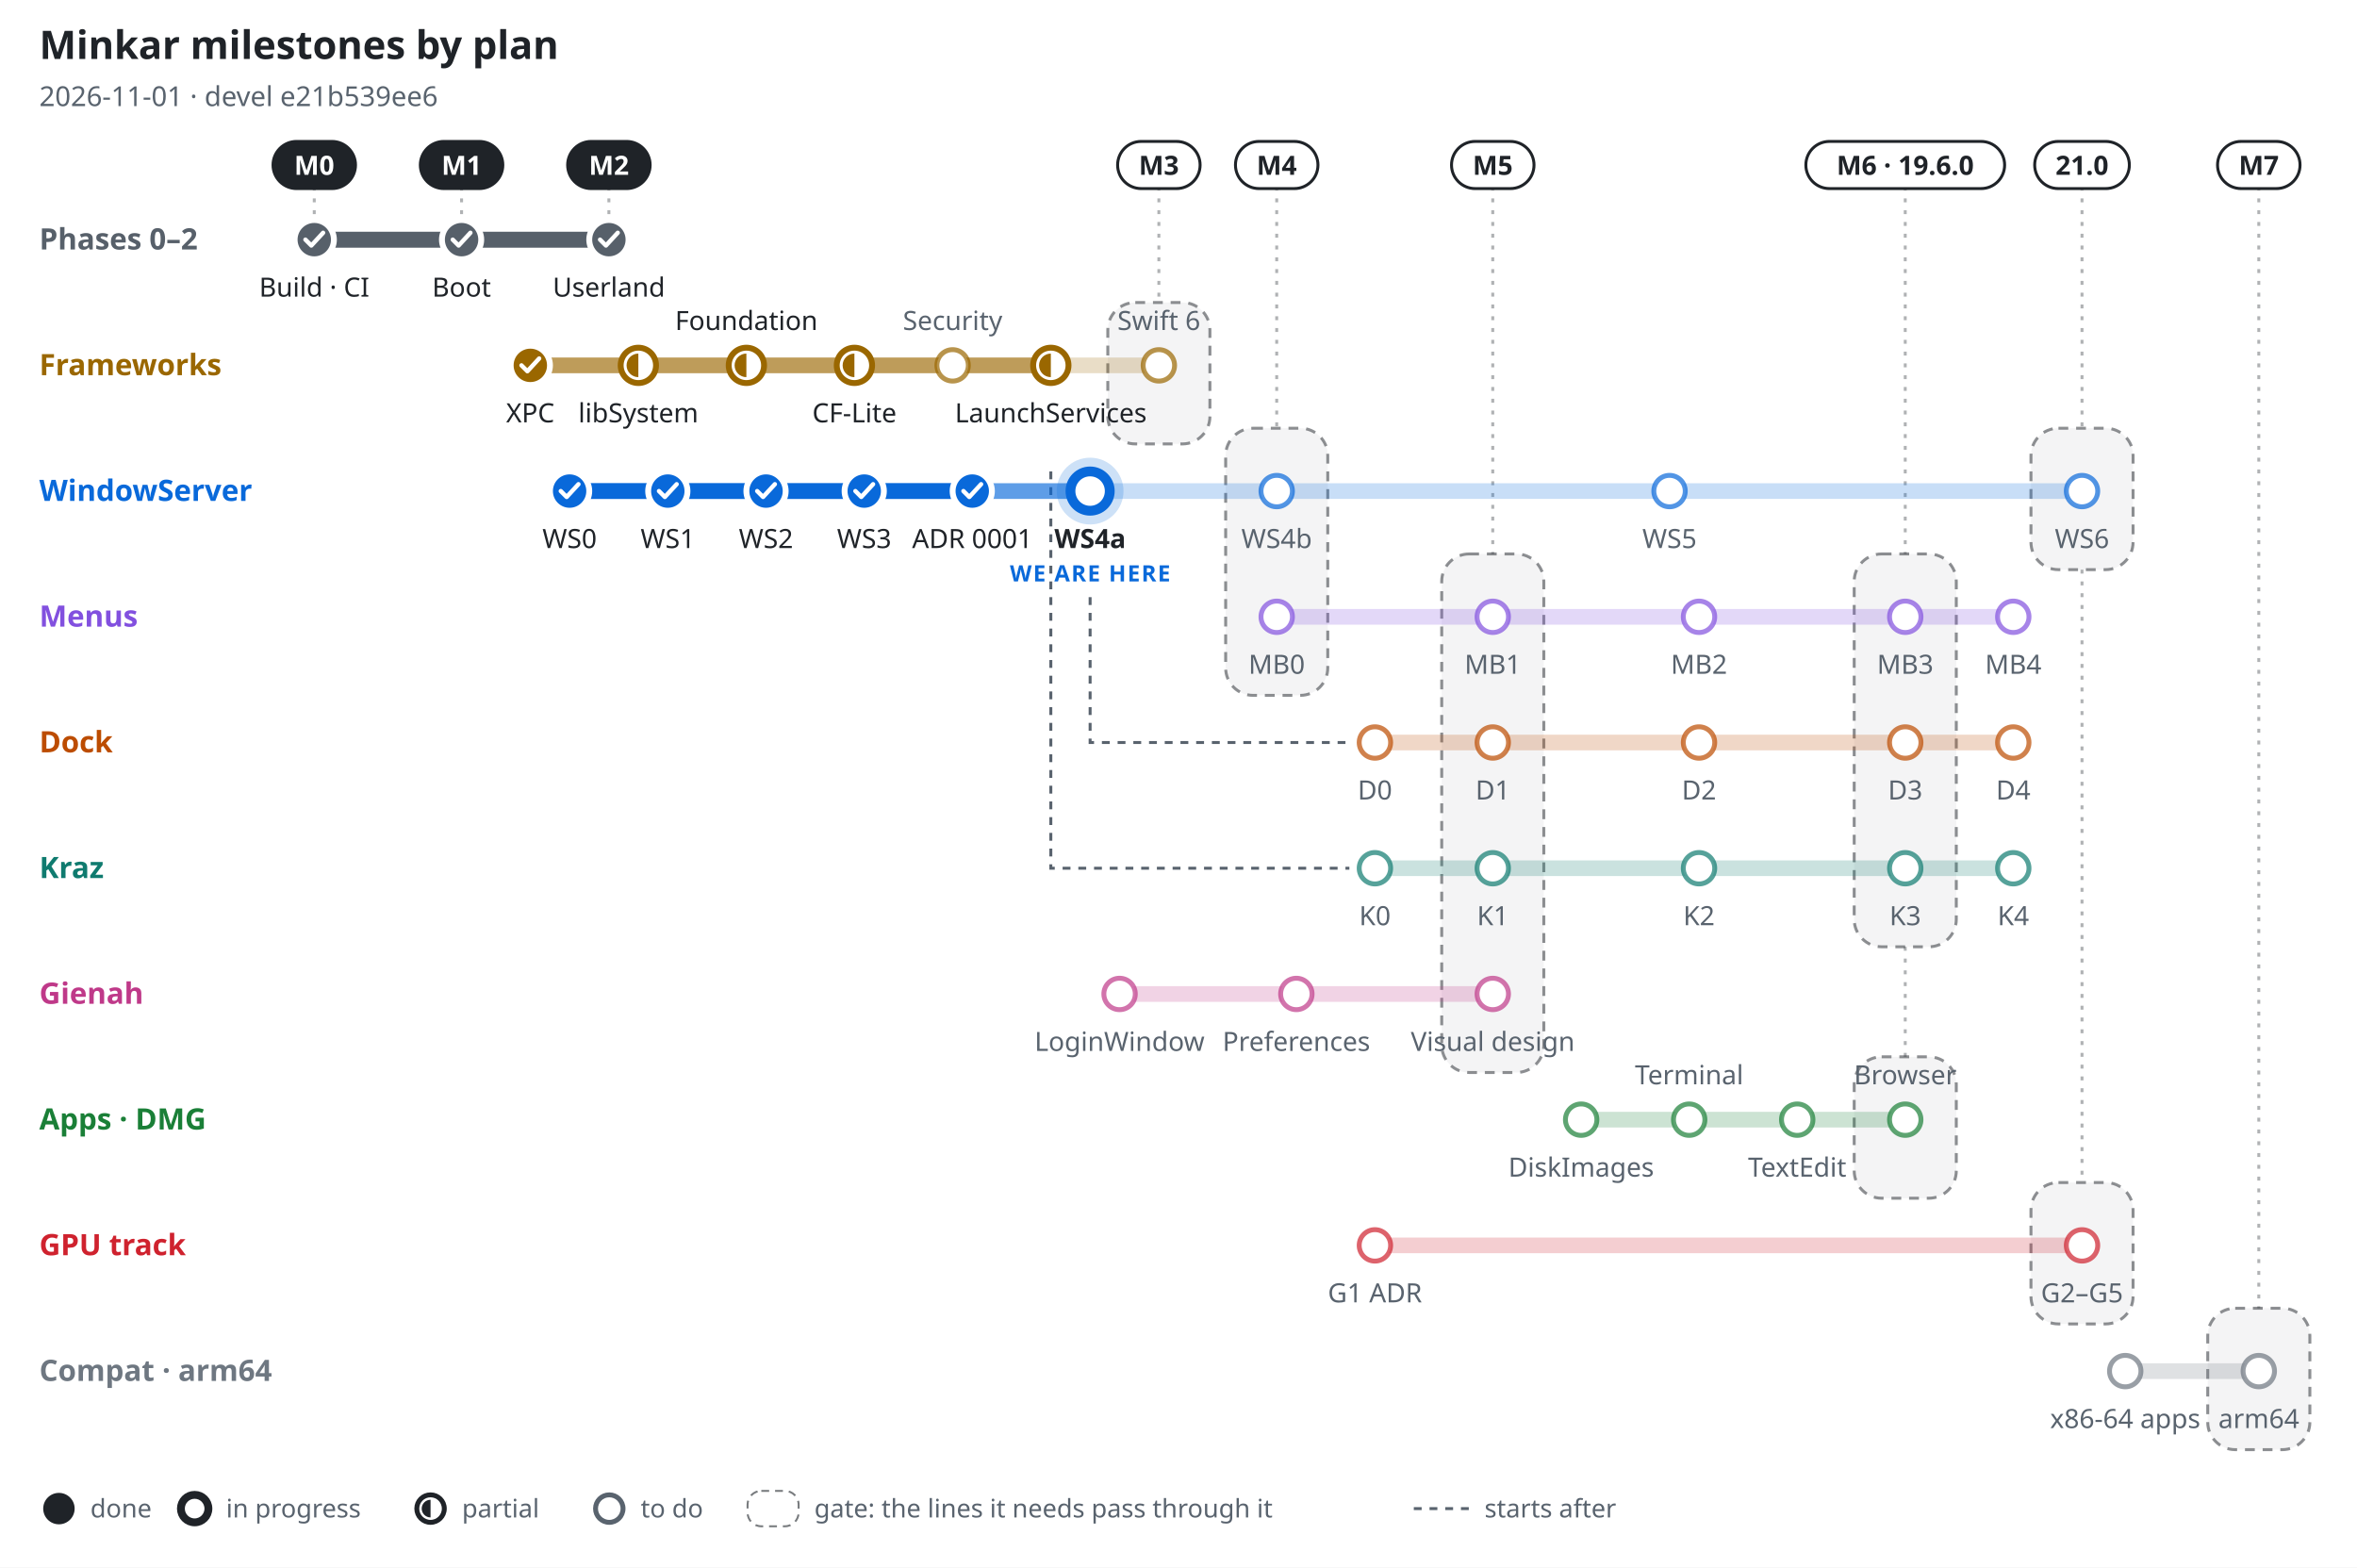
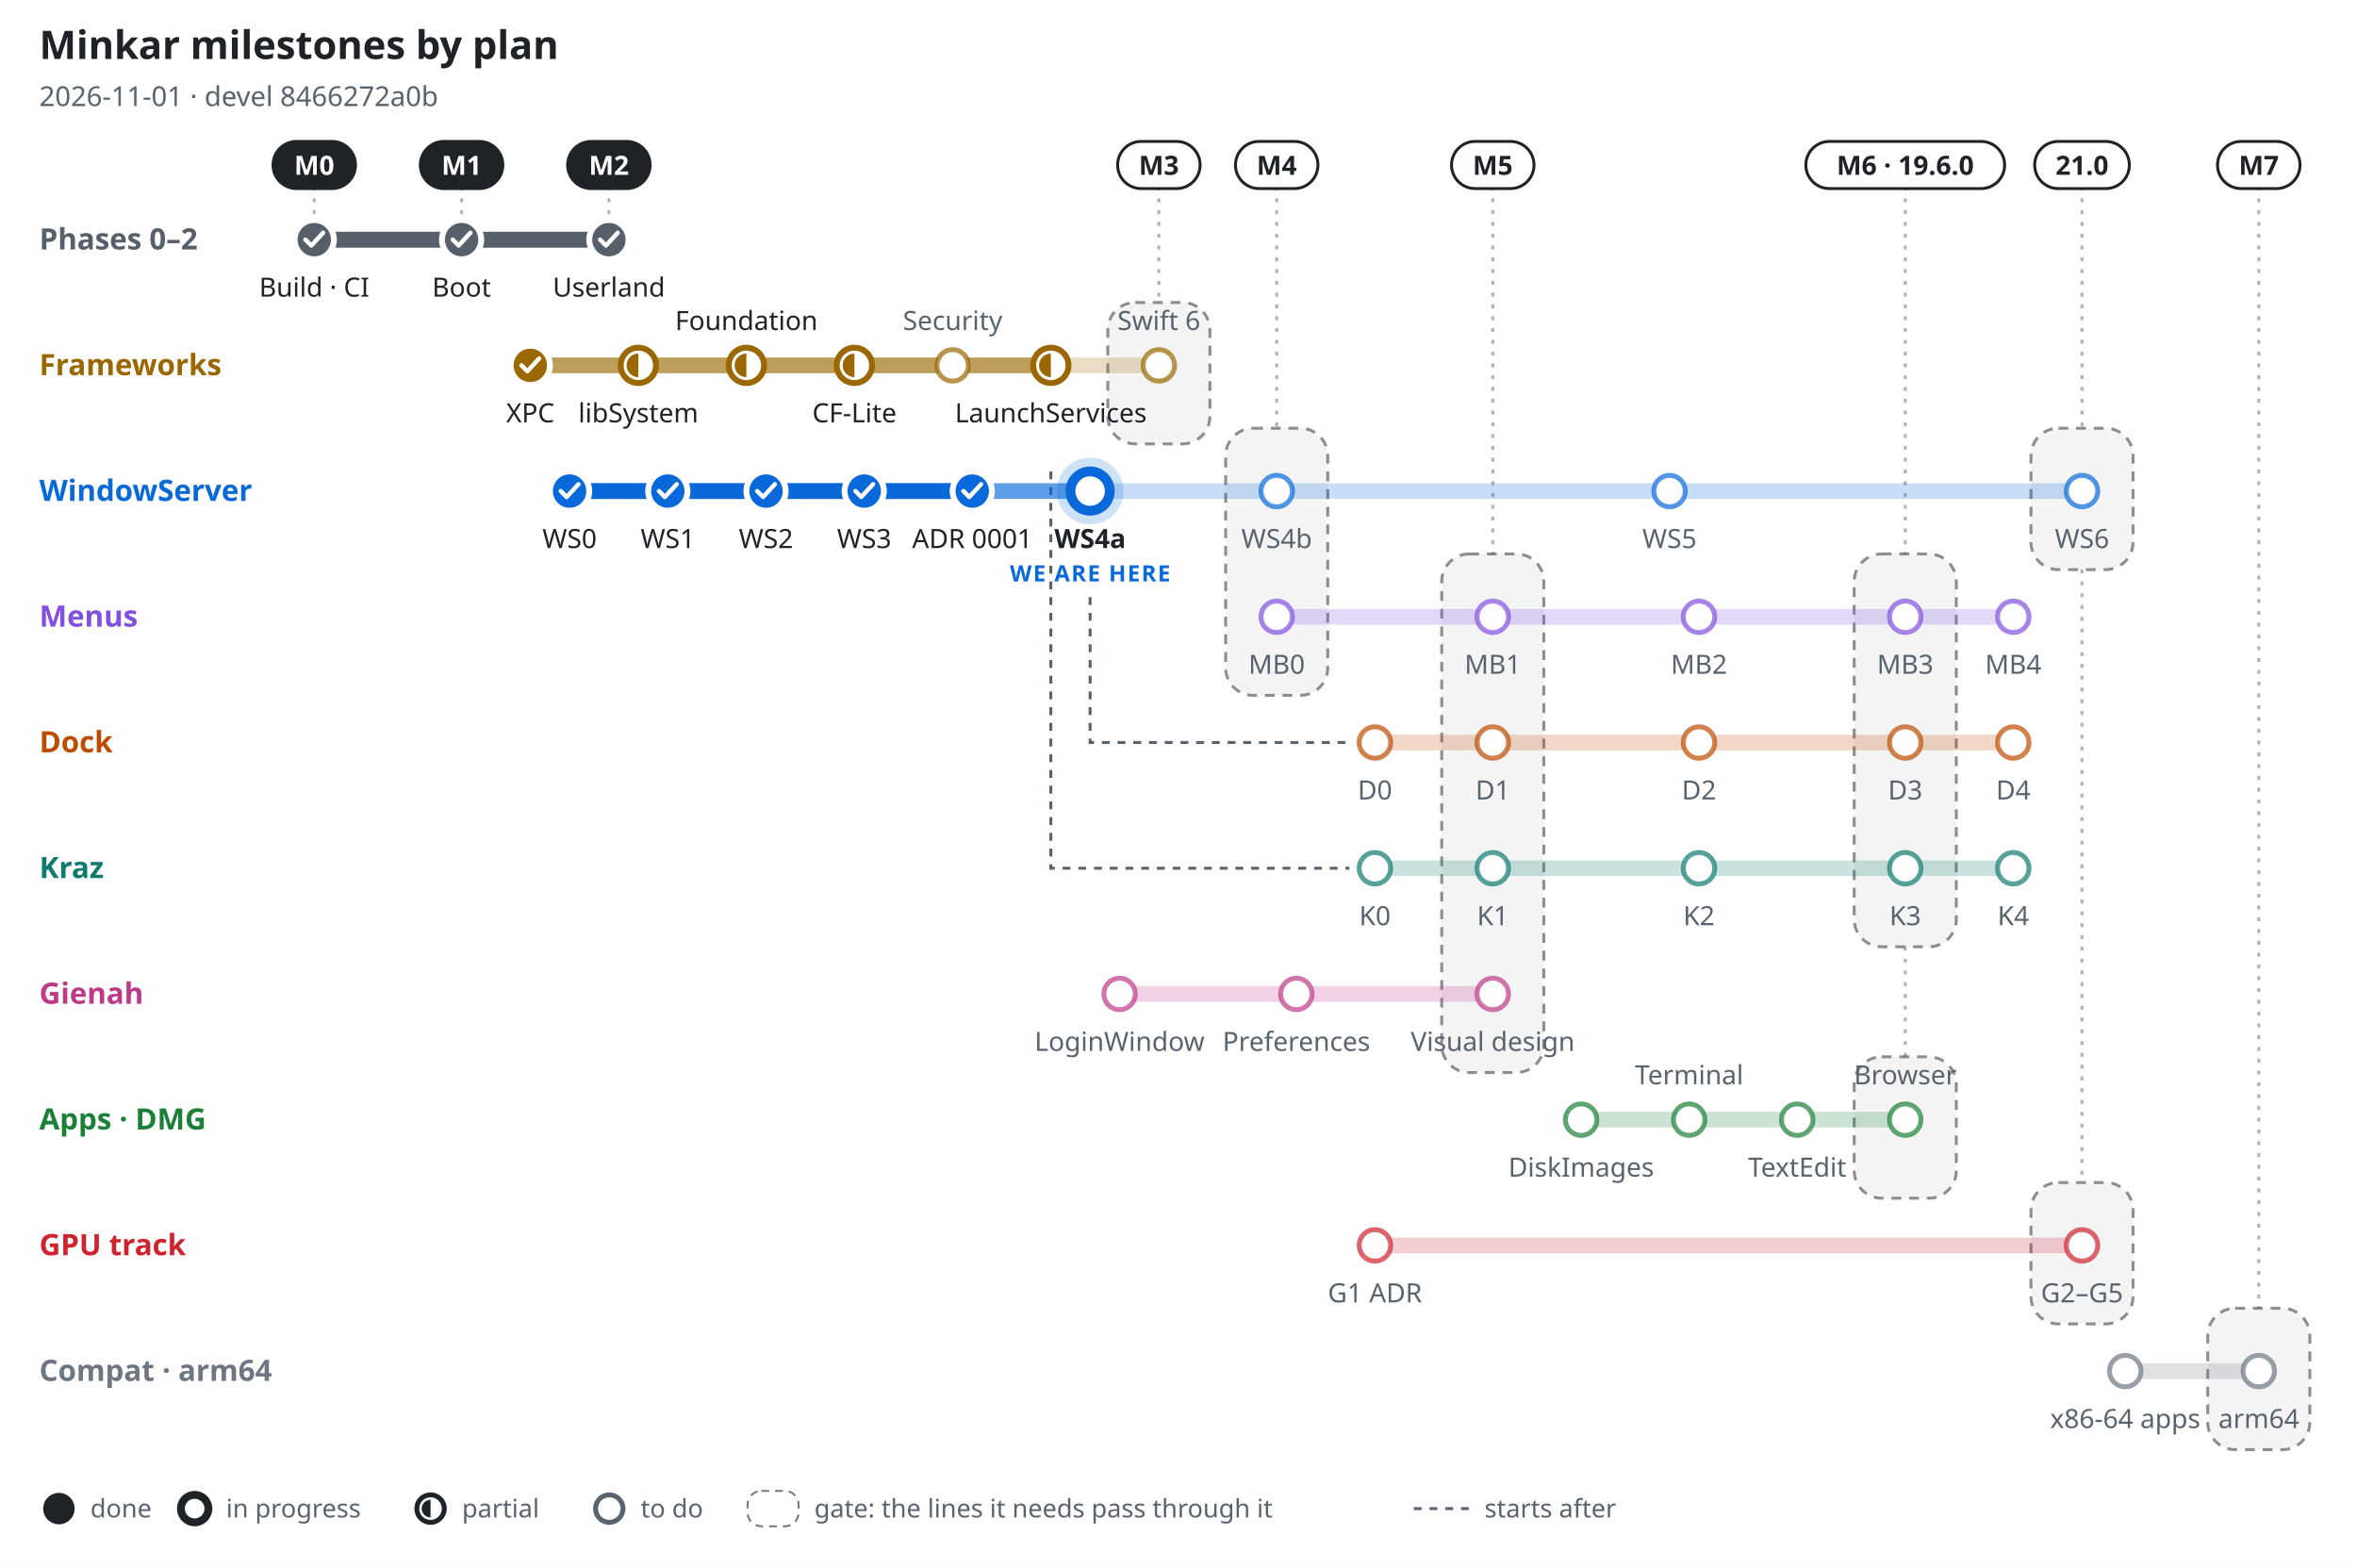
<svg xmlns="http://www.w3.org/2000/svg" width="1200" height="798" viewBox="0 0 1200 798" font-family="-apple-system, BlinkMacSystemFont, 'Segoe UI', 'Noto Sans', Helvetica, Arial, sans-serif" role="img" aria-label="Minkar milestones by plan, 2026-11-01">
  <rect width="1200" height="798" fill="#ffffff" />
  <text x="20" y="30" font-size="20" font-weight="700" fill="#1f2328" text-anchor="start">Minkar milestones by plan</text>
-   <text x="20" y="54" font-size="14" font-weight="400" fill="#59636e" text-anchor="start">2026-11-01 · devel e21b539ee6</text>
+   <text x="20" y="54" font-size="14" font-weight="400" fill="#59636e" text-anchor="start">2026-11-01 · devel 8466272a0b</text>
  <line x1="160" y1="95" x2="160" y2="110" stroke="#1f2328" stroke-opacity=".35" stroke-width="1.5" stroke-dasharray="2 4" />
  <rect x="139" y="72" width="42" height="24" rx="12" fill="#1f2328" stroke="#1f2328" stroke-width="1.5" />
  <text x="160" y="89" font-size="13.5" font-weight="700" fill="#ffffff" text-anchor="middle">M0</text>
  <line x1="235" y1="95" x2="235" y2="110" stroke="#1f2328" stroke-opacity=".35" stroke-width="1.5" stroke-dasharray="2 4" />
  <rect x="214" y="72" width="42" height="24" rx="12" fill="#1f2328" stroke="#1f2328" stroke-width="1.5" />
  <text x="235" y="89" font-size="13.5" font-weight="700" fill="#ffffff" text-anchor="middle">M1</text>
  <line x1="310" y1="95" x2="310" y2="110" stroke="#1f2328" stroke-opacity=".35" stroke-width="1.5" stroke-dasharray="2 4" />
  <rect x="289" y="72" width="42" height="24" rx="12" fill="#1f2328" stroke="#1f2328" stroke-width="1.5" />
  <text x="310" y="89" font-size="13.5" font-weight="700" fill="#ffffff" text-anchor="middle">M2</text>
  <line x1="590" y1="95" x2="590" y2="154" stroke="#1f2328" stroke-opacity=".35" stroke-width="1.5" stroke-dasharray="2 4" />
  <rect x="564" y="154" width="52" height="72" rx="14" fill="#1f2328" fill-opacity=".05" stroke="#1f2328" stroke-opacity=".5" stroke-width="1.5" stroke-dasharray="5 4" />
  <rect x="569" y="72" width="42" height="24" rx="12" fill="#ffffff" stroke="#1f2328" stroke-width="1.5" />
  <text x="590" y="89" font-size="13.5" font-weight="700" fill="#1f2328" text-anchor="middle">M3</text>
  <line x1="650" y1="95" x2="650" y2="218" stroke="#1f2328" stroke-opacity=".35" stroke-width="1.5" stroke-dasharray="2 4" />
  <rect x="624" y="218" width="52" height="136" rx="14" fill="#1f2328" fill-opacity=".05" stroke="#1f2328" stroke-opacity=".5" stroke-width="1.5" stroke-dasharray="5 4" />
  <rect x="629" y="72" width="42" height="24" rx="12" fill="#ffffff" stroke="#1f2328" stroke-width="1.5" />
  <text x="650" y="89" font-size="13.5" font-weight="700" fill="#1f2328" text-anchor="middle">M4</text>
  <line x1="760" y1="95" x2="760" y2="282" stroke="#1f2328" stroke-opacity=".35" stroke-width="1.5" stroke-dasharray="2 4" />
  <rect x="734" y="282" width="52" height="264" rx="14" fill="#1f2328" fill-opacity=".05" stroke="#1f2328" stroke-opacity=".5" stroke-width="1.5" stroke-dasharray="5 4" />
  <rect x="739" y="72" width="42" height="24" rx="12" fill="#ffffff" stroke="#1f2328" stroke-width="1.5" />
  <text x="760" y="89" font-size="13.5" font-weight="700" fill="#1f2328" text-anchor="middle">M5</text>
  <line x1="970" y1="95" x2="970" y2="282" stroke="#1f2328" stroke-opacity=".35" stroke-width="1.5" stroke-dasharray="2 4" />
  <rect x="944" y="282" width="52" height="200" rx="14" fill="#1f2328" fill-opacity=".05" stroke="#1f2328" stroke-opacity=".5" stroke-width="1.5" stroke-dasharray="5 4" />
  <line x1="970" y1="482" x2="970" y2="538" stroke="#1f2328" stroke-opacity=".35" stroke-width="1.5" stroke-dasharray="2 4" />
  <rect x="944" y="538" width="52" height="72" rx="14" fill="#1f2328" fill-opacity=".05" stroke="#1f2328" stroke-opacity=".5" stroke-width="1.5" stroke-dasharray="5 4" />
  <rect x="919.4" y="72" width="101.2" height="24" rx="12" fill="#ffffff" stroke="#1f2328" stroke-width="1.5" />
  <text x="970" y="89" font-size="13.5" font-weight="700" fill="#1f2328" text-anchor="middle">M6 · 19.6.0</text>
  <line x1="1060" y1="95" x2="1060" y2="218" stroke="#1f2328" stroke-opacity=".35" stroke-width="1.5" stroke-dasharray="2 4" />
  <rect x="1034" y="218" width="52" height="72" rx="14" fill="#1f2328" fill-opacity=".05" stroke="#1f2328" stroke-opacity=".5" stroke-width="1.5" stroke-dasharray="5 4" />
  <line x1="1060" y1="290" x2="1060" y2="602" stroke="#1f2328" stroke-opacity=".35" stroke-width="1.5" stroke-dasharray="2 4" />
  <rect x="1034" y="602" width="52" height="72" rx="14" fill="#1f2328" fill-opacity=".05" stroke="#1f2328" stroke-opacity=".5" stroke-width="1.5" stroke-dasharray="5 4" />
  <rect x="1035.9" y="72" width="48.2" height="24" rx="12" fill="#ffffff" stroke="#1f2328" stroke-width="1.5" />
  <text x="1060" y="89" font-size="13.5" font-weight="700" fill="#1f2328" text-anchor="middle">21.0</text>
  <line x1="1150" y1="95" x2="1150" y2="666" stroke="#1f2328" stroke-opacity=".35" stroke-width="1.5" stroke-dasharray="2 4" />
  <rect x="1124" y="666" width="52" height="72" rx="14" fill="#1f2328" fill-opacity=".05" stroke="#1f2328" stroke-opacity=".5" stroke-width="1.5" stroke-dasharray="5 4" />
  <rect x="1129" y="72" width="42" height="24" rx="12" fill="#ffffff" stroke="#1f2328" stroke-width="1.5" />
  <text x="1150" y="89" font-size="13.5" font-weight="700" fill="#1f2328" text-anchor="middle">M7</text>
  <path d="M555 304 V378 H687" fill="none" stroke="#59636e" stroke-width="1.5" stroke-dasharray="4 4" />
  <path d="M535 240 V442 H687" fill="none" stroke="#59636e" stroke-width="1.5" stroke-dasharray="4 4" />
  <text x="20" y="127" font-size="15" font-weight="700" fill="#57606a" text-anchor="start">Phases 0–2</text>
  <line x1="160" y1="122" x2="310" y2="122" stroke="#57606a" stroke-opacity=".22" stroke-width="8" stroke-linecap="round" />
  <line x1="160" y1="122" x2="310" y2="122" stroke="#57606a" stroke-opacity=".55" stroke-width="8" stroke-linecap="round" />
  <line x1="160" y1="122" x2="310" y2="122" stroke="#57606a" stroke-opacity="1" stroke-width="8" stroke-linecap="round" />
  <circle cx="160" cy="122" r="10" fill="#57606a" stroke="#ffffff" stroke-width="3" />
  <path d="M155.5 122 l3 3 l6 -6.5" fill="none" stroke="#ffffff" stroke-width="2.2" stroke-linecap="round" stroke-linejoin="round" />
  <text x="160" y="151" font-size="13.5" font-weight="500" fill="#1f2328" text-anchor="middle">Build · CI</text>
  <circle cx="235" cy="122" r="10" fill="#57606a" stroke="#ffffff" stroke-width="3" />
  <path d="M230.5 122 l3 3 l6 -6.5" fill="none" stroke="#ffffff" stroke-width="2.2" stroke-linecap="round" stroke-linejoin="round" />
  <text x="235" y="151" font-size="13.5" font-weight="500" fill="#1f2328" text-anchor="middle">Boot</text>
  <circle cx="310" cy="122" r="10" fill="#57606a" stroke="#ffffff" stroke-width="3" />
  <path d="M305.5 122 l3 3 l6 -6.5" fill="none" stroke="#ffffff" stroke-width="2.2" stroke-linecap="round" stroke-linejoin="round" />
  <text x="310" y="151" font-size="13.5" font-weight="500" fill="#1f2328" text-anchor="middle">Userland</text>
  <text x="20" y="191" font-size="15" font-weight="700" fill="#9a6700" text-anchor="start">Frameworks</text>
  <line x1="270" y1="186" x2="590" y2="186" stroke="#9a6700" stroke-opacity=".22" stroke-width="8" stroke-linecap="round" />
  <line x1="270" y1="186" x2="535" y2="186" stroke="#9a6700" stroke-opacity=".55" stroke-width="8" stroke-linecap="round" />
  <line x1="270" y1="186" x2="270" y2="186" stroke="#9a6700" stroke-opacity="1" stroke-width="8" stroke-linecap="round" />
  <circle cx="270" cy="186" r="10" fill="#9a6700" stroke="#ffffff" stroke-width="3" />
  <path d="M265.5 186 l3 3 l6 -6.5" fill="none" stroke="#ffffff" stroke-width="2.2" stroke-linecap="round" stroke-linejoin="round" />
  <text x="270" y="215" font-size="13.5" font-weight="500" fill="#1f2328" text-anchor="middle">XPC</text>
  <circle cx="325" cy="186" r="9" fill="#ffffff" stroke="#9a6700" stroke-width="3" />
  <path d="M325 180 A6 6 0 0 0 325 192 Z" fill="#9a6700" />
  <text x="325" y="215" font-size="13.5" font-weight="500" fill="#1f2328" text-anchor="middle">libSystem</text>
  <circle cx="380" cy="186" r="9" fill="#ffffff" stroke="#9a6700" stroke-width="3" />
  <path d="M380 180 A6 6 0 0 0 380 192 Z" fill="#9a6700" />
  <text x="380" y="168" font-size="13.5" font-weight="500" fill="#1f2328" text-anchor="middle">Foundation</text>
  <circle cx="435" cy="186" r="9" fill="#ffffff" stroke="#9a6700" stroke-width="3" />
  <path d="M435 180 A6 6 0 0 0 435 192 Z" fill="#9a6700" />
  <text x="435" y="215" font-size="13.5" font-weight="500" fill="#1f2328" text-anchor="middle">CF-Lite</text>
  <circle cx="485" cy="186" r="8" fill="#ffffff" stroke="#9a6700" stroke-opacity=".7" stroke-width="2.5" />
  <text x="485" y="168" font-size="13.5" font-weight="500" fill="#59636e" text-anchor="middle">Security</text>
  <circle cx="535" cy="186" r="9" fill="#ffffff" stroke="#9a6700" stroke-width="3" />
  <path d="M535 180 A6 6 0 0 0 535 192 Z" fill="#9a6700" />
  <text x="535" y="215" font-size="13.5" font-weight="500" fill="#1f2328" text-anchor="middle">LaunchServices</text>
  <circle cx="590" cy="186" r="8" fill="#ffffff" stroke="#9a6700" stroke-opacity=".7" stroke-width="2.5" />
  <text x="590" y="168" font-size="13.5" font-weight="500" fill="#59636e" text-anchor="middle">Swift 6</text>
  <text x="20" y="255" font-size="15" font-weight="700" fill="#0969da" text-anchor="start">WindowServer</text>
  <line x1="290" y1="250" x2="1060" y2="250" stroke="#0969da" stroke-opacity=".22" stroke-width="8" stroke-linecap="round" />
  <line x1="290" y1="250" x2="555" y2="250" stroke="#0969da" stroke-opacity=".55" stroke-width="8" stroke-linecap="round" />
  <line x1="290" y1="250" x2="495" y2="250" stroke="#0969da" stroke-opacity="1" stroke-width="8" stroke-linecap="round" />
  <circle cx="290" cy="250" r="10" fill="#0969da" stroke="#ffffff" stroke-width="3" />
  <path d="M285.5 250 l3 3 l6 -6.5" fill="none" stroke="#ffffff" stroke-width="2.2" stroke-linecap="round" stroke-linejoin="round" />
  <text x="290" y="279" font-size="13.5" font-weight="500" fill="#1f2328" text-anchor="middle">WS0</text>
  <circle cx="340" cy="250" r="10" fill="#0969da" stroke="#ffffff" stroke-width="3" />
  <path d="M335.5 250 l3 3 l6 -6.5" fill="none" stroke="#ffffff" stroke-width="2.2" stroke-linecap="round" stroke-linejoin="round" />
  <text x="340" y="279" font-size="13.5" font-weight="500" fill="#1f2328" text-anchor="middle">WS1</text>
  <circle cx="390" cy="250" r="10" fill="#0969da" stroke="#ffffff" stroke-width="3" />
  <path d="M385.5 250 l3 3 l6 -6.5" fill="none" stroke="#ffffff" stroke-width="2.2" stroke-linecap="round" stroke-linejoin="round" />
  <text x="390" y="279" font-size="13.5" font-weight="500" fill="#1f2328" text-anchor="middle">WS2</text>
  <circle cx="440" cy="250" r="10" fill="#0969da" stroke="#ffffff" stroke-width="3" />
  <path d="M435.5 250 l3 3 l6 -6.5" fill="none" stroke="#ffffff" stroke-width="2.2" stroke-linecap="round" stroke-linejoin="round" />
  <text x="440" y="279" font-size="13.5" font-weight="500" fill="#1f2328" text-anchor="middle">WS3</text>
  <circle cx="495" cy="250" r="10" fill="#0969da" stroke="#ffffff" stroke-width="3" />
  <path d="M490.5 250 l3 3 l6 -6.5" fill="none" stroke="#ffffff" stroke-width="2.2" stroke-linecap="round" stroke-linejoin="round" />
  <text x="495" y="279" font-size="13.5" font-weight="500" fill="#1f2328" text-anchor="middle">ADR 0001</text>
  <circle cx="555" cy="250" r="17" fill="#0969da" fill-opacity=".2" />
  <circle cx="555" cy="250" r="10" fill="#ffffff" stroke="#0969da" stroke-width="5" />
  <text x="555" y="279" font-size="13.5" font-weight="700" fill="#1f2328" text-anchor="middle">WS4a</text>
  <text x="555" y="296" font-size="11.5" font-weight="800" fill="#0969da" text-anchor="middle" letter-spacing=".06em">WE ARE HERE</text>
  <circle cx="650" cy="250" r="8" fill="#ffffff" stroke="#0969da" stroke-opacity=".7" stroke-width="2.5" />
  <text x="650" y="279" font-size="13.5" font-weight="500" fill="#59636e" text-anchor="middle">WS4b</text>
  <circle cx="850" cy="250" r="8" fill="#ffffff" stroke="#0969da" stroke-opacity=".7" stroke-width="2.5" />
  <text x="850" y="279" font-size="13.5" font-weight="500" fill="#59636e" text-anchor="middle">WS5</text>
  <circle cx="1060" cy="250" r="8" fill="#ffffff" stroke="#0969da" stroke-opacity=".7" stroke-width="2.5" />
  <text x="1060" y="279" font-size="13.5" font-weight="500" fill="#59636e" text-anchor="middle">WS6</text>
  <text x="20" y="319" font-size="15" font-weight="700" fill="#8250df" text-anchor="start">Menus</text>
  <line x1="650" y1="314" x2="1025" y2="314" stroke="#8250df" stroke-opacity=".22" stroke-width="8" stroke-linecap="round" />
  <circle cx="650" cy="314" r="8" fill="#ffffff" stroke="#8250df" stroke-opacity=".7" stroke-width="2.5" />
  <text x="650" y="343" font-size="13.5" font-weight="500" fill="#59636e" text-anchor="middle">MB0</text>
  <circle cx="760" cy="314" r="8" fill="#ffffff" stroke="#8250df" stroke-opacity=".7" stroke-width="2.5" />
  <text x="760" y="343" font-size="13.5" font-weight="500" fill="#59636e" text-anchor="middle">MB1</text>
  <circle cx="865" cy="314" r="8" fill="#ffffff" stroke="#8250df" stroke-opacity=".7" stroke-width="2.5" />
  <text x="865" y="343" font-size="13.5" font-weight="500" fill="#59636e" text-anchor="middle">MB2</text>
  <circle cx="970" cy="314" r="8" fill="#ffffff" stroke="#8250df" stroke-opacity=".7" stroke-width="2.5" />
  <text x="970" y="343" font-size="13.5" font-weight="500" fill="#59636e" text-anchor="middle">MB3</text>
  <circle cx="1025" cy="314" r="8" fill="#ffffff" stroke="#8250df" stroke-opacity=".7" stroke-width="2.5" />
  <text x="1025" y="343" font-size="13.5" font-weight="500" fill="#59636e" text-anchor="middle">MB4</text>
  <text x="20" y="383" font-size="15" font-weight="700" fill="#bc4c00" text-anchor="start">Dock</text>
  <line x1="700" y1="378" x2="1025" y2="378" stroke="#bc4c00" stroke-opacity=".22" stroke-width="8" stroke-linecap="round" />
  <circle cx="700" cy="378" r="8" fill="#ffffff" stroke="#bc4c00" stroke-opacity=".7" stroke-width="2.5" />
  <text x="700" y="407" font-size="13.5" font-weight="500" fill="#59636e" text-anchor="middle">D0</text>
  <circle cx="760" cy="378" r="8" fill="#ffffff" stroke="#bc4c00" stroke-opacity=".7" stroke-width="2.5" />
  <text x="760" y="407" font-size="13.5" font-weight="500" fill="#59636e" text-anchor="middle">D1</text>
  <circle cx="865" cy="378" r="8" fill="#ffffff" stroke="#bc4c00" stroke-opacity=".7" stroke-width="2.5" />
  <text x="865" y="407" font-size="13.5" font-weight="500" fill="#59636e" text-anchor="middle">D2</text>
  <circle cx="970" cy="378" r="8" fill="#ffffff" stroke="#bc4c00" stroke-opacity=".7" stroke-width="2.5" />
  <text x="970" y="407" font-size="13.5" font-weight="500" fill="#59636e" text-anchor="middle">D3</text>
  <circle cx="1025" cy="378" r="8" fill="#ffffff" stroke="#bc4c00" stroke-opacity=".7" stroke-width="2.5" />
  <text x="1025" y="407" font-size="13.5" font-weight="500" fill="#59636e" text-anchor="middle">D4</text>
  <text x="20" y="447" font-size="15" font-weight="700" fill="#0f7b6f" text-anchor="start">Kraz</text>
  <line x1="700" y1="442" x2="1025" y2="442" stroke="#0f7b6f" stroke-opacity=".22" stroke-width="8" stroke-linecap="round" />
  <circle cx="700" cy="442" r="8" fill="#ffffff" stroke="#0f7b6f" stroke-opacity=".7" stroke-width="2.5" />
  <text x="700" y="471" font-size="13.5" font-weight="500" fill="#59636e" text-anchor="middle">K0</text>
  <circle cx="760" cy="442" r="8" fill="#ffffff" stroke="#0f7b6f" stroke-opacity=".7" stroke-width="2.5" />
  <text x="760" y="471" font-size="13.5" font-weight="500" fill="#59636e" text-anchor="middle">K1</text>
  <circle cx="865" cy="442" r="8" fill="#ffffff" stroke="#0f7b6f" stroke-opacity=".7" stroke-width="2.5" />
  <text x="865" y="471" font-size="13.5" font-weight="500" fill="#59636e" text-anchor="middle">K2</text>
  <circle cx="970" cy="442" r="8" fill="#ffffff" stroke="#0f7b6f" stroke-opacity=".7" stroke-width="2.5" />
  <text x="970" y="471" font-size="13.5" font-weight="500" fill="#59636e" text-anchor="middle">K3</text>
  <circle cx="1025" cy="442" r="8" fill="#ffffff" stroke="#0f7b6f" stroke-opacity=".7" stroke-width="2.5" />
  <text x="1025" y="471" font-size="13.5" font-weight="500" fill="#59636e" text-anchor="middle">K4</text>
  <text x="20" y="511" font-size="15" font-weight="700" fill="#bf3989" text-anchor="start">Gienah</text>
  <line x1="570" y1="506" x2="760" y2="506" stroke="#bf3989" stroke-opacity=".22" stroke-width="8" stroke-linecap="round" />
  <circle cx="570" cy="506" r="8" fill="#ffffff" stroke="#bf3989" stroke-opacity=".7" stroke-width="2.5" />
  <text x="570" y="535" font-size="13.5" font-weight="500" fill="#59636e" text-anchor="middle">LoginWindow</text>
  <circle cx="660" cy="506" r="8" fill="#ffffff" stroke="#bf3989" stroke-opacity=".7" stroke-width="2.5" />
  <text x="660" y="535" font-size="13.5" font-weight="500" fill="#59636e" text-anchor="middle">Preferences</text>
  <circle cx="760" cy="506" r="8" fill="#ffffff" stroke="#bf3989" stroke-opacity=".7" stroke-width="2.5" />
  <text x="760" y="535" font-size="13.5" font-weight="500" fill="#59636e" text-anchor="middle">Visual design</text>
  <text x="20" y="575" font-size="15" font-weight="700" fill="#1a7f37" text-anchor="start">Apps · DMG</text>
  <line x1="805" y1="570" x2="970" y2="570" stroke="#1a7f37" stroke-opacity=".22" stroke-width="8" stroke-linecap="round" />
  <circle cx="805" cy="570" r="8" fill="#ffffff" stroke="#1a7f37" stroke-opacity=".7" stroke-width="2.5" />
  <text x="805" y="599" font-size="13.5" font-weight="500" fill="#59636e" text-anchor="middle">DiskImages</text>
  <circle cx="860" cy="570" r="8" fill="#ffffff" stroke="#1a7f37" stroke-opacity=".7" stroke-width="2.5" />
  <text x="860" y="552" font-size="13.5" font-weight="500" fill="#59636e" text-anchor="middle">Terminal</text>
  <circle cx="915" cy="570" r="8" fill="#ffffff" stroke="#1a7f37" stroke-opacity=".7" stroke-width="2.5" />
  <text x="915" y="599" font-size="13.5" font-weight="500" fill="#59636e" text-anchor="middle">TextEdit</text>
  <circle cx="970" cy="570" r="8" fill="#ffffff" stroke="#1a7f37" stroke-opacity=".7" stroke-width="2.5" />
  <text x="970" y="552" font-size="13.5" font-weight="500" fill="#59636e" text-anchor="middle">Browser</text>
  <text x="20" y="639" font-size="15" font-weight="700" fill="#cf222e" text-anchor="start">GPU track</text>
  <line x1="700" y1="634" x2="1060" y2="634" stroke="#cf222e" stroke-opacity=".22" stroke-width="8" stroke-linecap="round" />
  <circle cx="700" cy="634" r="8" fill="#ffffff" stroke="#cf222e" stroke-opacity=".7" stroke-width="2.5" />
  <text x="700" y="663" font-size="13.5" font-weight="500" fill="#59636e" text-anchor="middle">G1 ADR</text>
  <circle cx="1060" cy="634" r="8" fill="#ffffff" stroke="#cf222e" stroke-opacity=".7" stroke-width="2.5" />
  <text x="1060" y="663" font-size="13.5" font-weight="500" fill="#59636e" text-anchor="middle">G2–G5</text>
  <text x="20" y="703" font-size="15" font-weight="700" fill="#6e7781" text-anchor="start">Compat · arm64</text>
  <line x1="1082" y1="698" x2="1150" y2="698" stroke="#6e7781" stroke-opacity=".22" stroke-width="8" stroke-linecap="round" />
  <circle cx="1082" cy="698" r="8" fill="#ffffff" stroke="#6e7781" stroke-opacity=".7" stroke-width="2.5" />
  <text x="1082" y="727" font-size="13.5" font-weight="500" fill="#59636e" text-anchor="middle">x86-64 apps</text>
  <circle cx="1150" cy="698" r="8" fill="#ffffff" stroke="#6e7781" stroke-opacity=".7" stroke-width="2.5" />
  <text x="1150" y="727" font-size="13.5" font-weight="500" fill="#59636e" text-anchor="middle">arm64</text>
  <circle cx="30" cy="768" r="8" fill="#1f2328" />
  <text x="46" y="772.5" font-size="13" font-weight="400" fill="#59636e" text-anchor="start">done</text>
  <circle cx="99.1" cy="768" r="7" fill="#ffffff" stroke="#1f2328" stroke-width="4" />
  <text x="115.1" y="772.5" font-size="13" font-weight="400" fill="#59636e" text-anchor="start">in progress</text>
  <circle cx="219.2" cy="768" r="7" fill="#ffffff" stroke="#1f2328" stroke-width="2.5" />
  <path d="M219.2 763.5 A4.5 4.5 0 0 0 219.2 772.5 Z" fill="#1f2328" />
  <text x="235.2" y="772.5" font-size="13" font-weight="400" fill="#59636e" text-anchor="start">partial</text>
  <circle cx="310.2" cy="768" r="7" fill="#ffffff" stroke="#59636e" stroke-width="2.5" />
  <text x="326.2" y="772.5" font-size="13" font-weight="400" fill="#59636e" text-anchor="start">to do</text>
  <rect x="380.6" y="759" width="26" height="18" rx="7" fill="none" stroke="#1f2328" stroke-opacity=".6" stroke-dasharray="4 3" />
  <text x="414.6" y="772.5" font-size="13" font-weight="400" fill="#59636e" text-anchor="start">gate: the lines it needs pass through it</text>
  <path d="M719.8 768 h28" stroke="#59636e" stroke-width="1.5" stroke-dasharray="4 4" />
  <text x="755.8" y="772.5" font-size="13" font-weight="400" fill="#59636e" text-anchor="start">starts after</text>
</svg>
